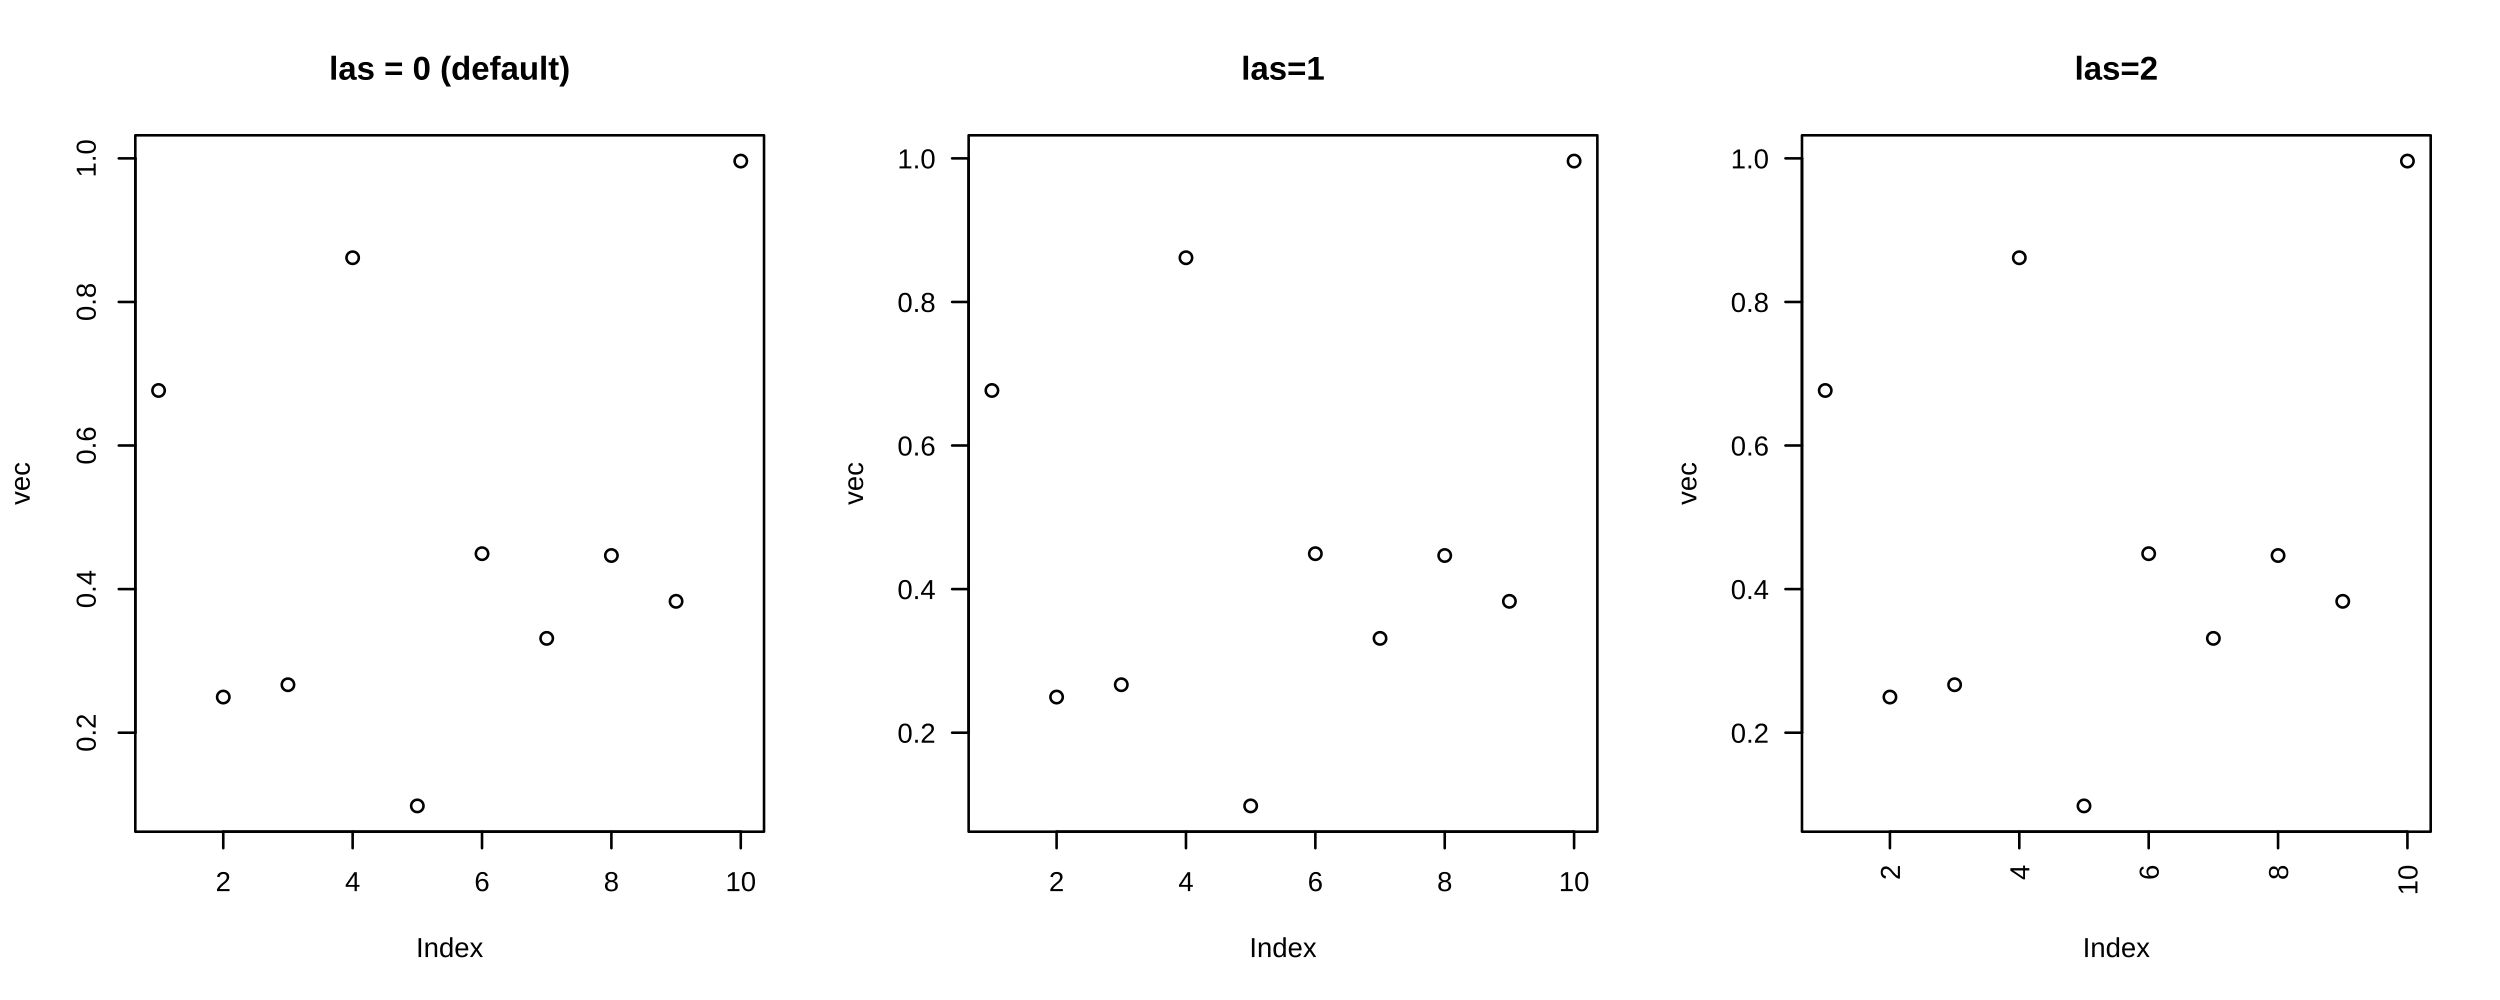
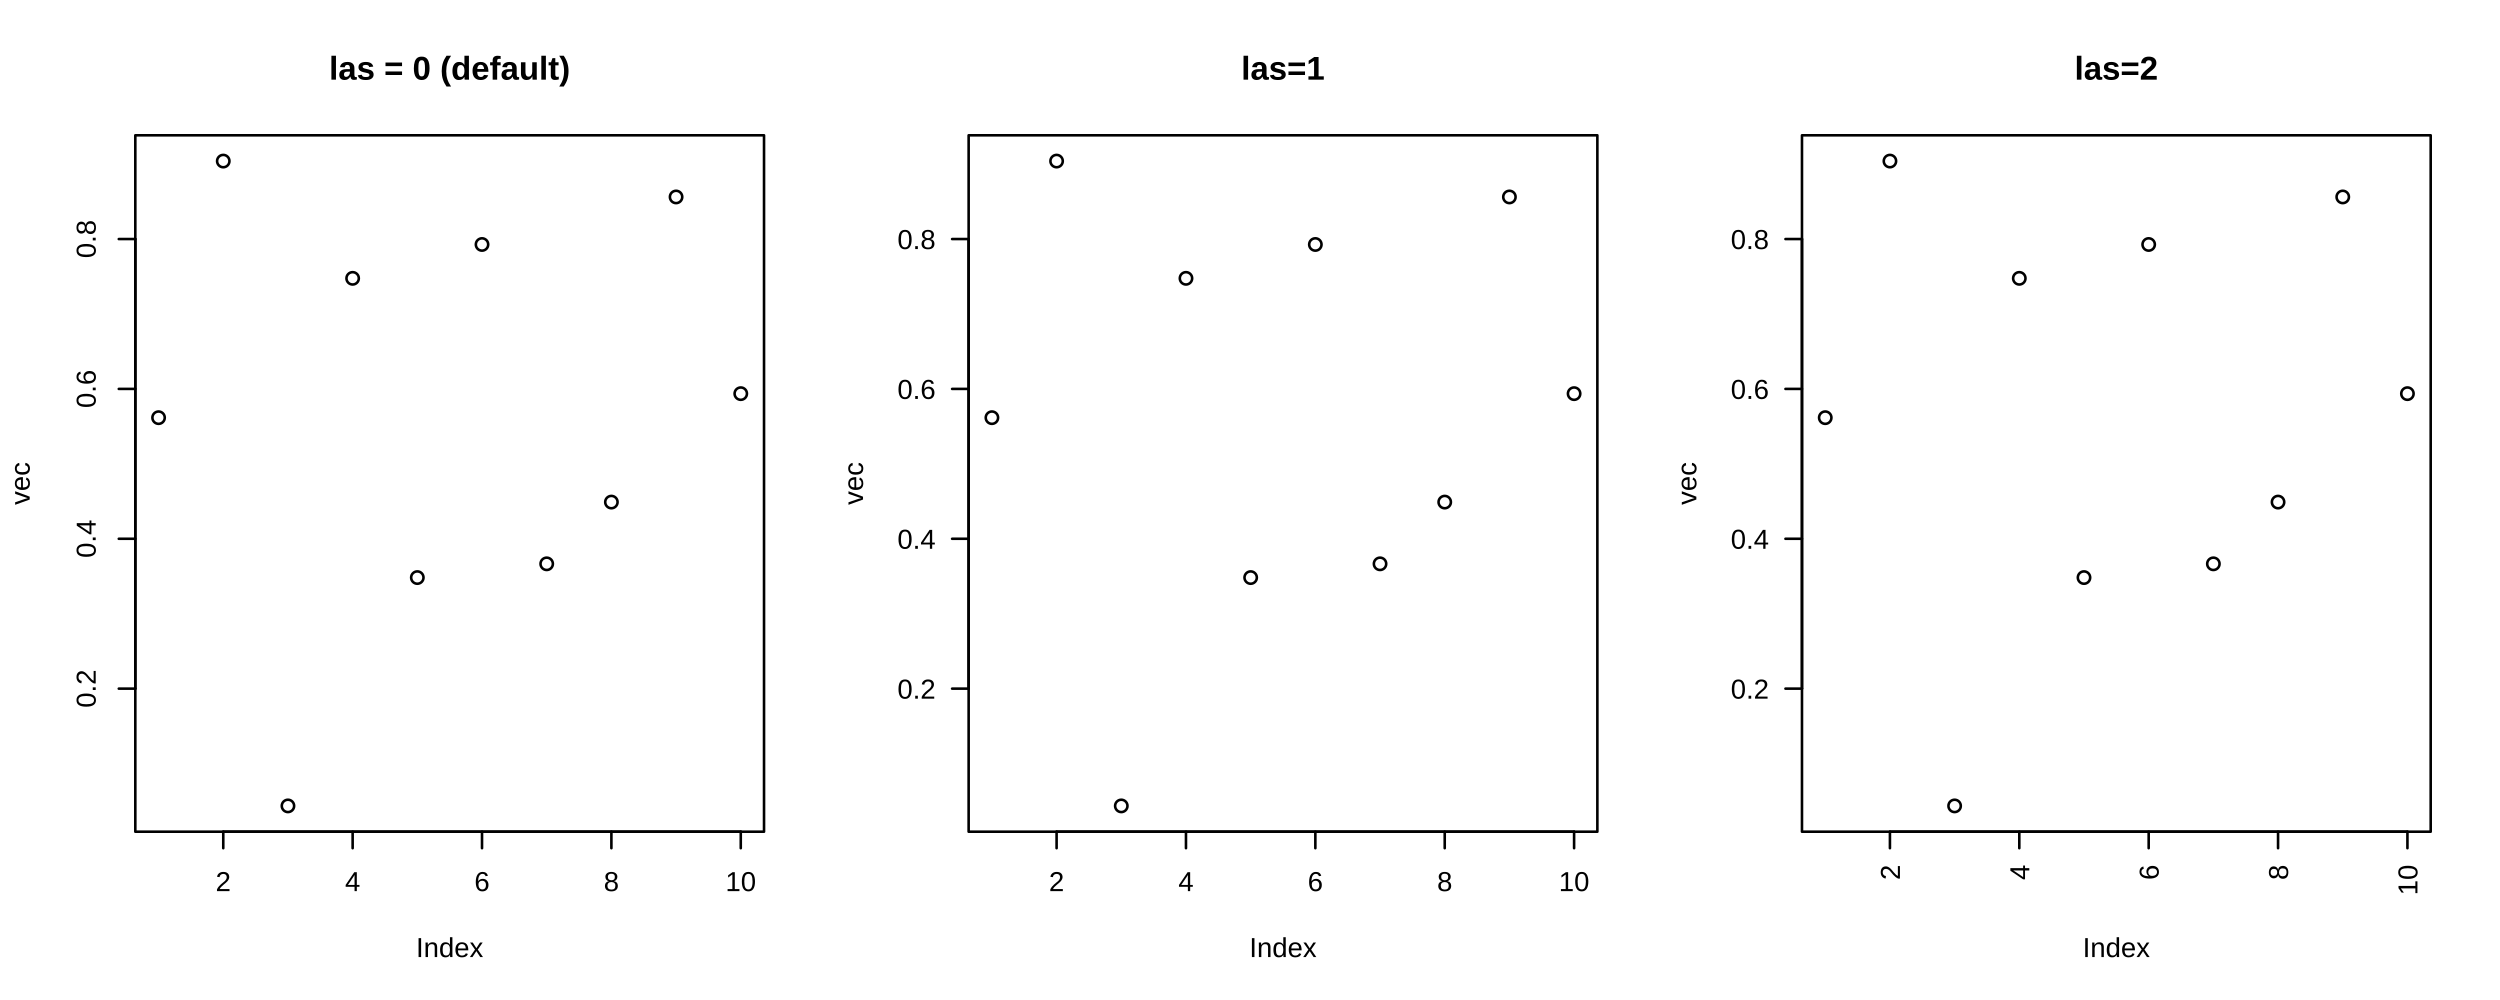
<svg xmlns="http://www.w3.org/2000/svg" class="svglite" width="720.00pt" height="288.00pt" viewBox="0 0 720.00 288.00">
  <defs>
    <style type="text/css">
    .svglite line, .svglite polyline, .svglite polygon, .svglite path, .svglite rect, .svglite circle {
      fill: none;
      stroke: #000000;
      stroke-linecap: round;
      stroke-linejoin: round;
      stroke-miterlimit: 10.00;
    }
    .svglite text {
      white-space: pre;
    }
  </style>
  </defs>
  <rect width="100%" height="100%" style="stroke: none; fill: #FFFFFF;" />
  <defs>
    <clipPath id="cpMC4wMHw3MjAuMDB8MC4wMHwyODguMDA=">
      <rect x="0.00" y="0.00" width="720.00" height="288.00" />
    </clipPath>
  </defs>
  <g clip-path="url(#cpMC4wMHw3MjAuMDB8MC4wMHwyODguMDA=)">
</g>
  <defs>
    <clipPath id="cpMzguOTd8MjIwLjA0fDM4Ljk3fDIzOS41Mw==">
      <rect x="38.97" y="38.97" width="181.08" height="200.56" />
    </clipPath>
  </defs>
  <g clip-path="url(#cpMzguOTd8MjIwLjA0fDM4Ljk3fDIzOS41Mw==)">
-     <circle cx="45.67" cy="112.46" r="1.78" style="stroke-width: 0.75;" />
-     <circle cx="64.30" cy="200.75" r="1.78" style="stroke-width: 0.75;" />
-     <circle cx="82.93" cy="197.20" r="1.78" style="stroke-width: 0.75;" />
-     <circle cx="101.56" cy="74.23" r="1.78" style="stroke-width: 0.75;" />
-     <circle cx="120.19" cy="232.10" r="1.78" style="stroke-width: 0.75;" />
-     <circle cx="138.82" cy="159.46" r="1.78" style="stroke-width: 0.75;" />
-     <circle cx="157.45" cy="183.85" r="1.78" style="stroke-width: 0.75;" />
-     <circle cx="176.08" cy="159.99" r="1.78" style="stroke-width: 0.75;" />
-     <circle cx="194.71" cy="173.18" r="1.78" style="stroke-width: 0.75;" />
-     <circle cx="213.34" cy="46.39" r="1.78" style="stroke-width: 0.75;" />
+     <circle cx="45.67" cy="120.29" r="1.78" style="stroke-width: 0.75;" />
+     <circle cx="64.30" cy="46.39" r="1.78" style="stroke-width: 0.75;" />
+     <circle cx="82.93" cy="232.10" r="1.78" style="stroke-width: 0.75;" />
+     <circle cx="101.56" cy="80.16" r="1.78" style="stroke-width: 0.75;" />
+     <circle cx="120.19" cy="166.34" r="1.78" style="stroke-width: 0.75;" />
+     <circle cx="138.82" cy="70.41" r="1.78" style="stroke-width: 0.75;" />
+     <circle cx="157.45" cy="162.38" r="1.78" style="stroke-width: 0.75;" />
+     <circle cx="176.08" cy="144.60" r="1.78" style="stroke-width: 0.75;" />
+     <circle cx="194.71" cy="56.72" r="1.78" style="stroke-width: 0.75;" />
+     <circle cx="213.34" cy="113.37" r="1.78" style="stroke-width: 0.75;" />
  </g>
  <g clip-path="url(#cpMC4wMHw3MjAuMDB8MC4wMHwyODguMDA=)">
    <line x1="64.30" y1="239.53" x2="213.34" y2="239.53" style="stroke-width: 0.75;" />
    <line x1="64.30" y1="239.53" x2="64.30" y2="244.28" style="stroke-width: 0.75;" />
    <line x1="101.56" y1="239.53" x2="101.56" y2="244.28" style="stroke-width: 0.75;" />
    <line x1="138.82" y1="239.53" x2="138.82" y2="244.28" style="stroke-width: 0.75;" />
    <line x1="176.08" y1="239.53" x2="176.08" y2="244.28" style="stroke-width: 0.75;" />
    <line x1="213.34" y1="239.53" x2="213.34" y2="244.28" style="stroke-width: 0.75;" />
    <text x="64.30" y="256.64" text-anchor="middle" style="font-size: 7.92px; font-family: &quot;Liberation Sans&quot;;" textLength="5.03px" lengthAdjust="spacingAndGlyphs">2</text>
    <text x="101.56" y="256.64" text-anchor="middle" style="font-size: 7.92px; font-family: &quot;Liberation Sans&quot;;" textLength="5.03px" lengthAdjust="spacingAndGlyphs">4</text>
    <text x="138.82" y="256.64" text-anchor="middle" style="font-size: 7.92px; font-family: &quot;Liberation Sans&quot;;" textLength="5.03px" lengthAdjust="spacingAndGlyphs">6</text>
    <text x="176.08" y="256.64" text-anchor="middle" style="font-size: 7.92px; font-family: &quot;Liberation Sans&quot;;" textLength="5.03px" lengthAdjust="spacingAndGlyphs">8</text>
    <text x="213.34" y="256.64" text-anchor="middle" style="font-size: 7.92px; font-family: &quot;Liberation Sans&quot;;" textLength="10.07px" lengthAdjust="spacingAndGlyphs">10</text>
-     <line x1="38.97" y1="211.02" x2="38.97" y2="45.61" style="stroke-width: 0.75;" />
-     <line x1="38.97" y1="211.02" x2="34.21" y2="211.02" style="stroke-width: 0.75;" />
-     <line x1="38.97" y1="169.66" x2="34.21" y2="169.66" style="stroke-width: 0.75;" />
-     <line x1="38.97" y1="128.31" x2="34.21" y2="128.31" style="stroke-width: 0.75;" />
-     <line x1="38.97" y1="86.96" x2="34.21" y2="86.96" style="stroke-width: 0.75;" />
-     <line x1="38.97" y1="45.61" x2="34.21" y2="45.61" style="stroke-width: 0.75;" />
-     <text transform="translate(27.56,211.02) rotate(-90)" text-anchor="middle" style="font-size: 7.92px; font-family: &quot;Liberation Sans&quot;;" textLength="12.58px" lengthAdjust="spacingAndGlyphs">0.2</text>
-     <text transform="translate(27.56,169.66) rotate(-90)" text-anchor="middle" style="font-size: 7.92px; font-family: &quot;Liberation Sans&quot;;" textLength="12.58px" lengthAdjust="spacingAndGlyphs">0.4</text>
-     <text transform="translate(27.56,128.31) rotate(-90)" text-anchor="middle" style="font-size: 7.92px; font-family: &quot;Liberation Sans&quot;;" textLength="12.58px" lengthAdjust="spacingAndGlyphs">0.6</text>
-     <text transform="translate(27.56,86.96) rotate(-90)" text-anchor="middle" style="font-size: 7.92px; font-family: &quot;Liberation Sans&quot;;" textLength="12.58px" lengthAdjust="spacingAndGlyphs">0.8</text>
-     <text transform="translate(27.56,45.61) rotate(-90)" text-anchor="middle" style="font-size: 7.92px; font-family: &quot;Liberation Sans&quot;;" textLength="12.58px" lengthAdjust="spacingAndGlyphs">1.0</text>
+     <line x1="38.97" y1="198.33" x2="38.97" y2="68.85" style="stroke-width: 0.75;" />
+     <line x1="38.97" y1="198.33" x2="34.21" y2="198.33" style="stroke-width: 0.75;" />
+     <line x1="38.97" y1="155.17" x2="34.21" y2="155.17" style="stroke-width: 0.75;" />
+     <line x1="38.97" y1="112.01" x2="34.21" y2="112.01" style="stroke-width: 0.75;" />
+     <line x1="38.97" y1="68.85" x2="34.21" y2="68.85" style="stroke-width: 0.75;" />
+     <text transform="translate(27.56,198.33) rotate(-90)" text-anchor="middle" style="font-size: 7.92px; font-family: &quot;Liberation Sans&quot;;" textLength="12.58px" lengthAdjust="spacingAndGlyphs">0.2</text>
+     <text transform="translate(27.56,155.17) rotate(-90)" text-anchor="middle" style="font-size: 7.92px; font-family: &quot;Liberation Sans&quot;;" textLength="12.58px" lengthAdjust="spacingAndGlyphs">0.4</text>
+     <text transform="translate(27.56,112.01) rotate(-90)" text-anchor="middle" style="font-size: 7.92px; font-family: &quot;Liberation Sans&quot;;" textLength="12.58px" lengthAdjust="spacingAndGlyphs">0.6</text>
+     <text transform="translate(27.56,68.85) rotate(-90)" text-anchor="middle" style="font-size: 7.92px; font-family: &quot;Liberation Sans&quot;;" textLength="12.58px" lengthAdjust="spacingAndGlyphs">0.8</text>
    <polygon points="38.97,239.53 220.04,239.53 220.04,38.97 38.97,38.97 " style="stroke-width: 0.75;" />
  </g>
  <defs>
    <clipPath id="cpMC4wMHwyNDAuMDB8MC4wMHwyODguMDA=">
      <rect x="0.00" y="0.00" width="240.00" height="288.00" />
    </clipPath>
  </defs>
  <g clip-path="url(#cpMC4wMHwyNDAuMDB8MC4wMHwyODguMDA=)">
    <text x="129.50" y="22.95" text-anchor="middle" style="font-size: 9.50px; font-weight: bold; font-family: &quot;Liberation Sans&quot;;" textLength="86.82px" lengthAdjust="spacingAndGlyphs">las = 0 (default)</text>
    <text x="129.50" y="275.64" text-anchor="middle" style="font-size: 7.92px; font-family: &quot;Liberation Sans&quot;;" textLength="21.77px" lengthAdjust="spacingAndGlyphs">Index</text>
    <text transform="translate(8.55,139.25) rotate(-90)" text-anchor="middle" style="font-size: 7.92px; font-family: &quot;Liberation Sans&quot;;" textLength="13.90px" lengthAdjust="spacingAndGlyphs">vec</text>
  </g>
  <defs>
    <clipPath id="cpMjc4Ljk3fDQ2MC4wNHwzOC45N3wyMzkuNTM=">
      <rect x="278.97" y="38.97" width="181.08" height="200.56" />
    </clipPath>
  </defs>
  <g clip-path="url(#cpMjc4Ljk3fDQ2MC4wNHwzOC45N3wyMzkuNTM=)">
-     <circle cx="285.67" cy="112.46" r="1.78" style="stroke-width: 0.75;" />
-     <circle cx="304.30" cy="200.75" r="1.78" style="stroke-width: 0.75;" />
-     <circle cx="322.93" cy="197.20" r="1.78" style="stroke-width: 0.75;" />
-     <circle cx="341.56" cy="74.23" r="1.78" style="stroke-width: 0.75;" />
-     <circle cx="360.19" cy="232.10" r="1.78" style="stroke-width: 0.75;" />
-     <circle cx="378.82" cy="159.46" r="1.78" style="stroke-width: 0.75;" />
-     <circle cx="397.45" cy="183.85" r="1.78" style="stroke-width: 0.75;" />
-     <circle cx="416.08" cy="159.99" r="1.78" style="stroke-width: 0.75;" />
-     <circle cx="434.71" cy="173.18" r="1.78" style="stroke-width: 0.75;" />
-     <circle cx="453.34" cy="46.39" r="1.78" style="stroke-width: 0.75;" />
+     <circle cx="285.67" cy="120.29" r="1.78" style="stroke-width: 0.75;" />
+     <circle cx="304.30" cy="46.39" r="1.78" style="stroke-width: 0.75;" />
+     <circle cx="322.93" cy="232.10" r="1.78" style="stroke-width: 0.75;" />
+     <circle cx="341.56" cy="80.16" r="1.78" style="stroke-width: 0.75;" />
+     <circle cx="360.19" cy="166.34" r="1.78" style="stroke-width: 0.75;" />
+     <circle cx="378.82" cy="70.41" r="1.78" style="stroke-width: 0.75;" />
+     <circle cx="397.45" cy="162.38" r="1.78" style="stroke-width: 0.75;" />
+     <circle cx="416.08" cy="144.60" r="1.78" style="stroke-width: 0.75;" />
+     <circle cx="434.71" cy="56.72" r="1.78" style="stroke-width: 0.75;" />
+     <circle cx="453.34" cy="113.37" r="1.78" style="stroke-width: 0.75;" />
  </g>
  <g clip-path="url(#cpMC4wMHw3MjAuMDB8MC4wMHwyODguMDA=)">
    <line x1="304.30" y1="239.53" x2="453.34" y2="239.53" style="stroke-width: 0.75;" />
    <line x1="304.30" y1="239.53" x2="304.30" y2="244.28" style="stroke-width: 0.75;" />
    <line x1="341.56" y1="239.53" x2="341.56" y2="244.28" style="stroke-width: 0.75;" />
    <line x1="378.82" y1="239.53" x2="378.82" y2="244.28" style="stroke-width: 0.75;" />
    <line x1="416.08" y1="239.53" x2="416.08" y2="244.28" style="stroke-width: 0.75;" />
    <line x1="453.34" y1="239.53" x2="453.34" y2="244.28" style="stroke-width: 0.75;" />
    <text x="304.30" y="256.64" text-anchor="middle" style="font-size: 7.92px; font-family: &quot;Liberation Sans&quot;;" textLength="5.03px" lengthAdjust="spacingAndGlyphs">2</text>
    <text x="341.56" y="256.64" text-anchor="middle" style="font-size: 7.92px; font-family: &quot;Liberation Sans&quot;;" textLength="5.03px" lengthAdjust="spacingAndGlyphs">4</text>
    <text x="378.82" y="256.64" text-anchor="middle" style="font-size: 7.92px; font-family: &quot;Liberation Sans&quot;;" textLength="5.03px" lengthAdjust="spacingAndGlyphs">6</text>
    <text x="416.08" y="256.64" text-anchor="middle" style="font-size: 7.92px; font-family: &quot;Liberation Sans&quot;;" textLength="5.03px" lengthAdjust="spacingAndGlyphs">8</text>
    <text x="453.34" y="256.64" text-anchor="middle" style="font-size: 7.92px; font-family: &quot;Liberation Sans&quot;;" textLength="10.07px" lengthAdjust="spacingAndGlyphs">10</text>
-     <line x1="278.97" y1="211.02" x2="278.97" y2="45.61" style="stroke-width: 0.75;" />
-     <line x1="278.97" y1="211.02" x2="274.21" y2="211.02" style="stroke-width: 0.75;" />
-     <line x1="278.97" y1="169.66" x2="274.21" y2="169.66" style="stroke-width: 0.75;" />
-     <line x1="278.97" y1="128.31" x2="274.21" y2="128.31" style="stroke-width: 0.75;" />
-     <line x1="278.97" y1="86.96" x2="274.21" y2="86.96" style="stroke-width: 0.75;" />
-     <line x1="278.97" y1="45.61" x2="274.21" y2="45.61" style="stroke-width: 0.75;" />
-     <text x="269.46" y="213.90" text-anchor="end" style="font-size: 7.92px; font-family: &quot;Liberation Sans&quot;;" textLength="12.58px" lengthAdjust="spacingAndGlyphs">0.2</text>
-     <text x="269.46" y="172.54" text-anchor="end" style="font-size: 7.92px; font-family: &quot;Liberation Sans&quot;;" textLength="12.58px" lengthAdjust="spacingAndGlyphs">0.4</text>
-     <text x="269.46" y="131.19" text-anchor="end" style="font-size: 7.92px; font-family: &quot;Liberation Sans&quot;;" textLength="12.58px" lengthAdjust="spacingAndGlyphs">0.6</text>
-     <text x="269.46" y="89.84" text-anchor="end" style="font-size: 7.92px; font-family: &quot;Liberation Sans&quot;;" textLength="12.58px" lengthAdjust="spacingAndGlyphs">0.8</text>
-     <text x="269.46" y="48.49" text-anchor="end" style="font-size: 7.92px; font-family: &quot;Liberation Sans&quot;;" textLength="12.58px" lengthAdjust="spacingAndGlyphs">1.0</text>
+     <line x1="278.97" y1="198.33" x2="278.97" y2="68.85" style="stroke-width: 0.75;" />
+     <line x1="278.97" y1="198.33" x2="274.21" y2="198.33" style="stroke-width: 0.75;" />
+     <line x1="278.97" y1="155.17" x2="274.21" y2="155.17" style="stroke-width: 0.75;" />
+     <line x1="278.97" y1="112.01" x2="274.21" y2="112.01" style="stroke-width: 0.75;" />
+     <line x1="278.97" y1="68.85" x2="274.21" y2="68.85" style="stroke-width: 0.75;" />
+     <text x="269.46" y="201.21" text-anchor="end" style="font-size: 7.92px; font-family: &quot;Liberation Sans&quot;;" textLength="12.58px" lengthAdjust="spacingAndGlyphs">0.2</text>
+     <text x="269.46" y="158.05" text-anchor="end" style="font-size: 7.92px; font-family: &quot;Liberation Sans&quot;;" textLength="12.58px" lengthAdjust="spacingAndGlyphs">0.4</text>
+     <text x="269.46" y="114.89" text-anchor="end" style="font-size: 7.92px; font-family: &quot;Liberation Sans&quot;;" textLength="12.58px" lengthAdjust="spacingAndGlyphs">0.6</text>
+     <text x="269.46" y="71.73" text-anchor="end" style="font-size: 7.92px; font-family: &quot;Liberation Sans&quot;;" textLength="12.58px" lengthAdjust="spacingAndGlyphs">0.8</text>
    <polygon points="278.97,239.53 460.04,239.53 460.04,38.97 278.97,38.97 " style="stroke-width: 0.75;" />
  </g>
  <defs>
    <clipPath id="cpMjQwLjAwfDQ4MC4wMHwwLjAwfDI4OC4wMA==">
      <rect x="240.00" y="0.00" width="240.00" height="288.00" />
    </clipPath>
  </defs>
  <g clip-path="url(#cpMjQwLjAwfDQ4MC4wMHwwLjAwfDI4OC4wMA==)">
    <text x="369.50" y="22.95" text-anchor="middle" style="font-size: 9.50px; font-weight: bold; font-family: &quot;Liberation Sans&quot;;" textLength="29.88px" lengthAdjust="spacingAndGlyphs">las=1</text>
    <text x="369.50" y="275.64" text-anchor="middle" style="font-size: 7.92px; font-family: &quot;Liberation Sans&quot;;" textLength="21.77px" lengthAdjust="spacingAndGlyphs">Index</text>
    <text transform="translate(248.55,139.25) rotate(-90)" text-anchor="middle" style="font-size: 7.92px; font-family: &quot;Liberation Sans&quot;;" textLength="13.90px" lengthAdjust="spacingAndGlyphs">vec</text>
  </g>
  <defs>
    <clipPath id="cpNTE4Ljk3fDcwMC4wNHwzOC45N3wyMzkuNTM=">
      <rect x="518.97" y="38.97" width="181.08" height="200.56" />
    </clipPath>
  </defs>
  <g clip-path="url(#cpNTE4Ljk3fDcwMC4wNHwzOC45N3wyMzkuNTM=)">
-     <circle cx="525.67" cy="112.46" r="1.78" style="stroke-width: 0.75;" />
-     <circle cx="544.30" cy="200.75" r="1.78" style="stroke-width: 0.75;" />
-     <circle cx="562.93" cy="197.20" r="1.78" style="stroke-width: 0.75;" />
-     <circle cx="581.56" cy="74.23" r="1.78" style="stroke-width: 0.75;" />
-     <circle cx="600.19" cy="232.10" r="1.78" style="stroke-width: 0.75;" />
-     <circle cx="618.82" cy="159.46" r="1.78" style="stroke-width: 0.75;" />
-     <circle cx="637.45" cy="183.85" r="1.78" style="stroke-width: 0.75;" />
-     <circle cx="656.08" cy="159.99" r="1.78" style="stroke-width: 0.75;" />
-     <circle cx="674.71" cy="173.18" r="1.78" style="stroke-width: 0.75;" />
-     <circle cx="693.34" cy="46.39" r="1.78" style="stroke-width: 0.75;" />
+     <circle cx="525.67" cy="120.29" r="1.78" style="stroke-width: 0.75;" />
+     <circle cx="544.30" cy="46.39" r="1.78" style="stroke-width: 0.75;" />
+     <circle cx="562.93" cy="232.10" r="1.78" style="stroke-width: 0.75;" />
+     <circle cx="581.56" cy="80.16" r="1.78" style="stroke-width: 0.75;" />
+     <circle cx="600.19" cy="166.34" r="1.78" style="stroke-width: 0.75;" />
+     <circle cx="618.82" cy="70.41" r="1.78" style="stroke-width: 0.75;" />
+     <circle cx="637.45" cy="162.38" r="1.78" style="stroke-width: 0.75;" />
+     <circle cx="656.08" cy="144.60" r="1.78" style="stroke-width: 0.75;" />
+     <circle cx="674.71" cy="56.72" r="1.78" style="stroke-width: 0.75;" />
+     <circle cx="693.34" cy="113.37" r="1.78" style="stroke-width: 0.75;" />
  </g>
  <g clip-path="url(#cpMC4wMHw3MjAuMDB8MC4wMHwyODguMDA=)">
    <line x1="544.30" y1="239.53" x2="693.34" y2="239.53" style="stroke-width: 0.75;" />
    <line x1="544.30" y1="239.53" x2="544.30" y2="244.28" style="stroke-width: 0.75;" />
    <line x1="581.56" y1="239.53" x2="581.56" y2="244.28" style="stroke-width: 0.75;" />
    <line x1="618.82" y1="239.53" x2="618.82" y2="244.28" style="stroke-width: 0.75;" />
    <line x1="656.08" y1="239.53" x2="656.08" y2="244.28" style="stroke-width: 0.75;" />
    <line x1="693.34" y1="239.53" x2="693.34" y2="244.28" style="stroke-width: 0.75;" />
    <text transform="translate(547.18,249.03) rotate(-90)" text-anchor="end" style="font-size: 7.92px; font-family: &quot;Liberation Sans&quot;;" textLength="5.03px" lengthAdjust="spacingAndGlyphs">2</text>
    <text transform="translate(584.44,249.03) rotate(-90)" text-anchor="end" style="font-size: 7.92px; font-family: &quot;Liberation Sans&quot;;" textLength="5.03px" lengthAdjust="spacingAndGlyphs">4</text>
    <text transform="translate(621.70,249.03) rotate(-90)" text-anchor="end" style="font-size: 7.92px; font-family: &quot;Liberation Sans&quot;;" textLength="5.03px" lengthAdjust="spacingAndGlyphs">6</text>
    <text transform="translate(658.96,249.03) rotate(-90)" text-anchor="end" style="font-size: 7.92px; font-family: &quot;Liberation Sans&quot;;" textLength="5.03px" lengthAdjust="spacingAndGlyphs">8</text>
    <text transform="translate(696.22,249.03) rotate(-90)" text-anchor="end" style="font-size: 7.92px; font-family: &quot;Liberation Sans&quot;;" textLength="10.07px" lengthAdjust="spacingAndGlyphs">10</text>
-     <line x1="518.97" y1="211.02" x2="518.97" y2="45.61" style="stroke-width: 0.75;" />
-     <line x1="518.97" y1="211.02" x2="514.21" y2="211.02" style="stroke-width: 0.75;" />
-     <line x1="518.97" y1="169.66" x2="514.21" y2="169.66" style="stroke-width: 0.75;" />
-     <line x1="518.97" y1="128.31" x2="514.21" y2="128.31" style="stroke-width: 0.75;" />
-     <line x1="518.97" y1="86.96" x2="514.21" y2="86.96" style="stroke-width: 0.75;" />
-     <line x1="518.97" y1="45.61" x2="514.21" y2="45.61" style="stroke-width: 0.75;" />
-     <text x="509.46" y="213.90" text-anchor="end" style="font-size: 7.92px; font-family: &quot;Liberation Sans&quot;;" textLength="12.58px" lengthAdjust="spacingAndGlyphs">0.2</text>
-     <text x="509.46" y="172.54" text-anchor="end" style="font-size: 7.92px; font-family: &quot;Liberation Sans&quot;;" textLength="12.58px" lengthAdjust="spacingAndGlyphs">0.4</text>
-     <text x="509.46" y="131.19" text-anchor="end" style="font-size: 7.92px; font-family: &quot;Liberation Sans&quot;;" textLength="12.58px" lengthAdjust="spacingAndGlyphs">0.6</text>
-     <text x="509.46" y="89.84" text-anchor="end" style="font-size: 7.92px; font-family: &quot;Liberation Sans&quot;;" textLength="12.58px" lengthAdjust="spacingAndGlyphs">0.8</text>
-     <text x="509.46" y="48.49" text-anchor="end" style="font-size: 7.92px; font-family: &quot;Liberation Sans&quot;;" textLength="12.58px" lengthAdjust="spacingAndGlyphs">1.0</text>
+     <line x1="518.97" y1="198.33" x2="518.97" y2="68.85" style="stroke-width: 0.75;" />
+     <line x1="518.97" y1="198.33" x2="514.21" y2="198.33" style="stroke-width: 0.75;" />
+     <line x1="518.97" y1="155.17" x2="514.21" y2="155.17" style="stroke-width: 0.75;" />
+     <line x1="518.97" y1="112.01" x2="514.21" y2="112.01" style="stroke-width: 0.75;" />
+     <line x1="518.97" y1="68.85" x2="514.21" y2="68.85" style="stroke-width: 0.75;" />
+     <text x="509.46" y="201.21" text-anchor="end" style="font-size: 7.92px; font-family: &quot;Liberation Sans&quot;;" textLength="12.58px" lengthAdjust="spacingAndGlyphs">0.2</text>
+     <text x="509.46" y="158.05" text-anchor="end" style="font-size: 7.92px; font-family: &quot;Liberation Sans&quot;;" textLength="12.58px" lengthAdjust="spacingAndGlyphs">0.4</text>
+     <text x="509.46" y="114.89" text-anchor="end" style="font-size: 7.92px; font-family: &quot;Liberation Sans&quot;;" textLength="12.58px" lengthAdjust="spacingAndGlyphs">0.6</text>
+     <text x="509.46" y="71.73" text-anchor="end" style="font-size: 7.92px; font-family: &quot;Liberation Sans&quot;;" textLength="12.58px" lengthAdjust="spacingAndGlyphs">0.8</text>
    <polygon points="518.97,239.53 700.04,239.53 700.04,38.97 518.97,38.97 " style="stroke-width: 0.75;" />
  </g>
  <defs>
    <clipPath id="cpNDgwLjAwfDcyMC4wMHwwLjAwfDI4OC4wMA==">
      <rect x="480.00" y="0.00" width="240.00" height="288.00" />
    </clipPath>
  </defs>
  <g clip-path="url(#cpNDgwLjAwfDcyMC4wMHwwLjAwfDI4OC4wMA==)">
    <text x="609.50" y="22.95" text-anchor="middle" style="font-size: 9.50px; font-weight: bold; font-family: &quot;Liberation Sans&quot;;" textLength="29.88px" lengthAdjust="spacingAndGlyphs">las=2</text>
    <text x="609.50" y="275.64" text-anchor="middle" style="font-size: 7.92px; font-family: &quot;Liberation Sans&quot;;" textLength="21.77px" lengthAdjust="spacingAndGlyphs">Index</text>
    <text transform="translate(488.55,139.25) rotate(-90)" text-anchor="middle" style="font-size: 7.92px; font-family: &quot;Liberation Sans&quot;;" textLength="13.90px" lengthAdjust="spacingAndGlyphs">vec</text>
  </g>
</svg>
